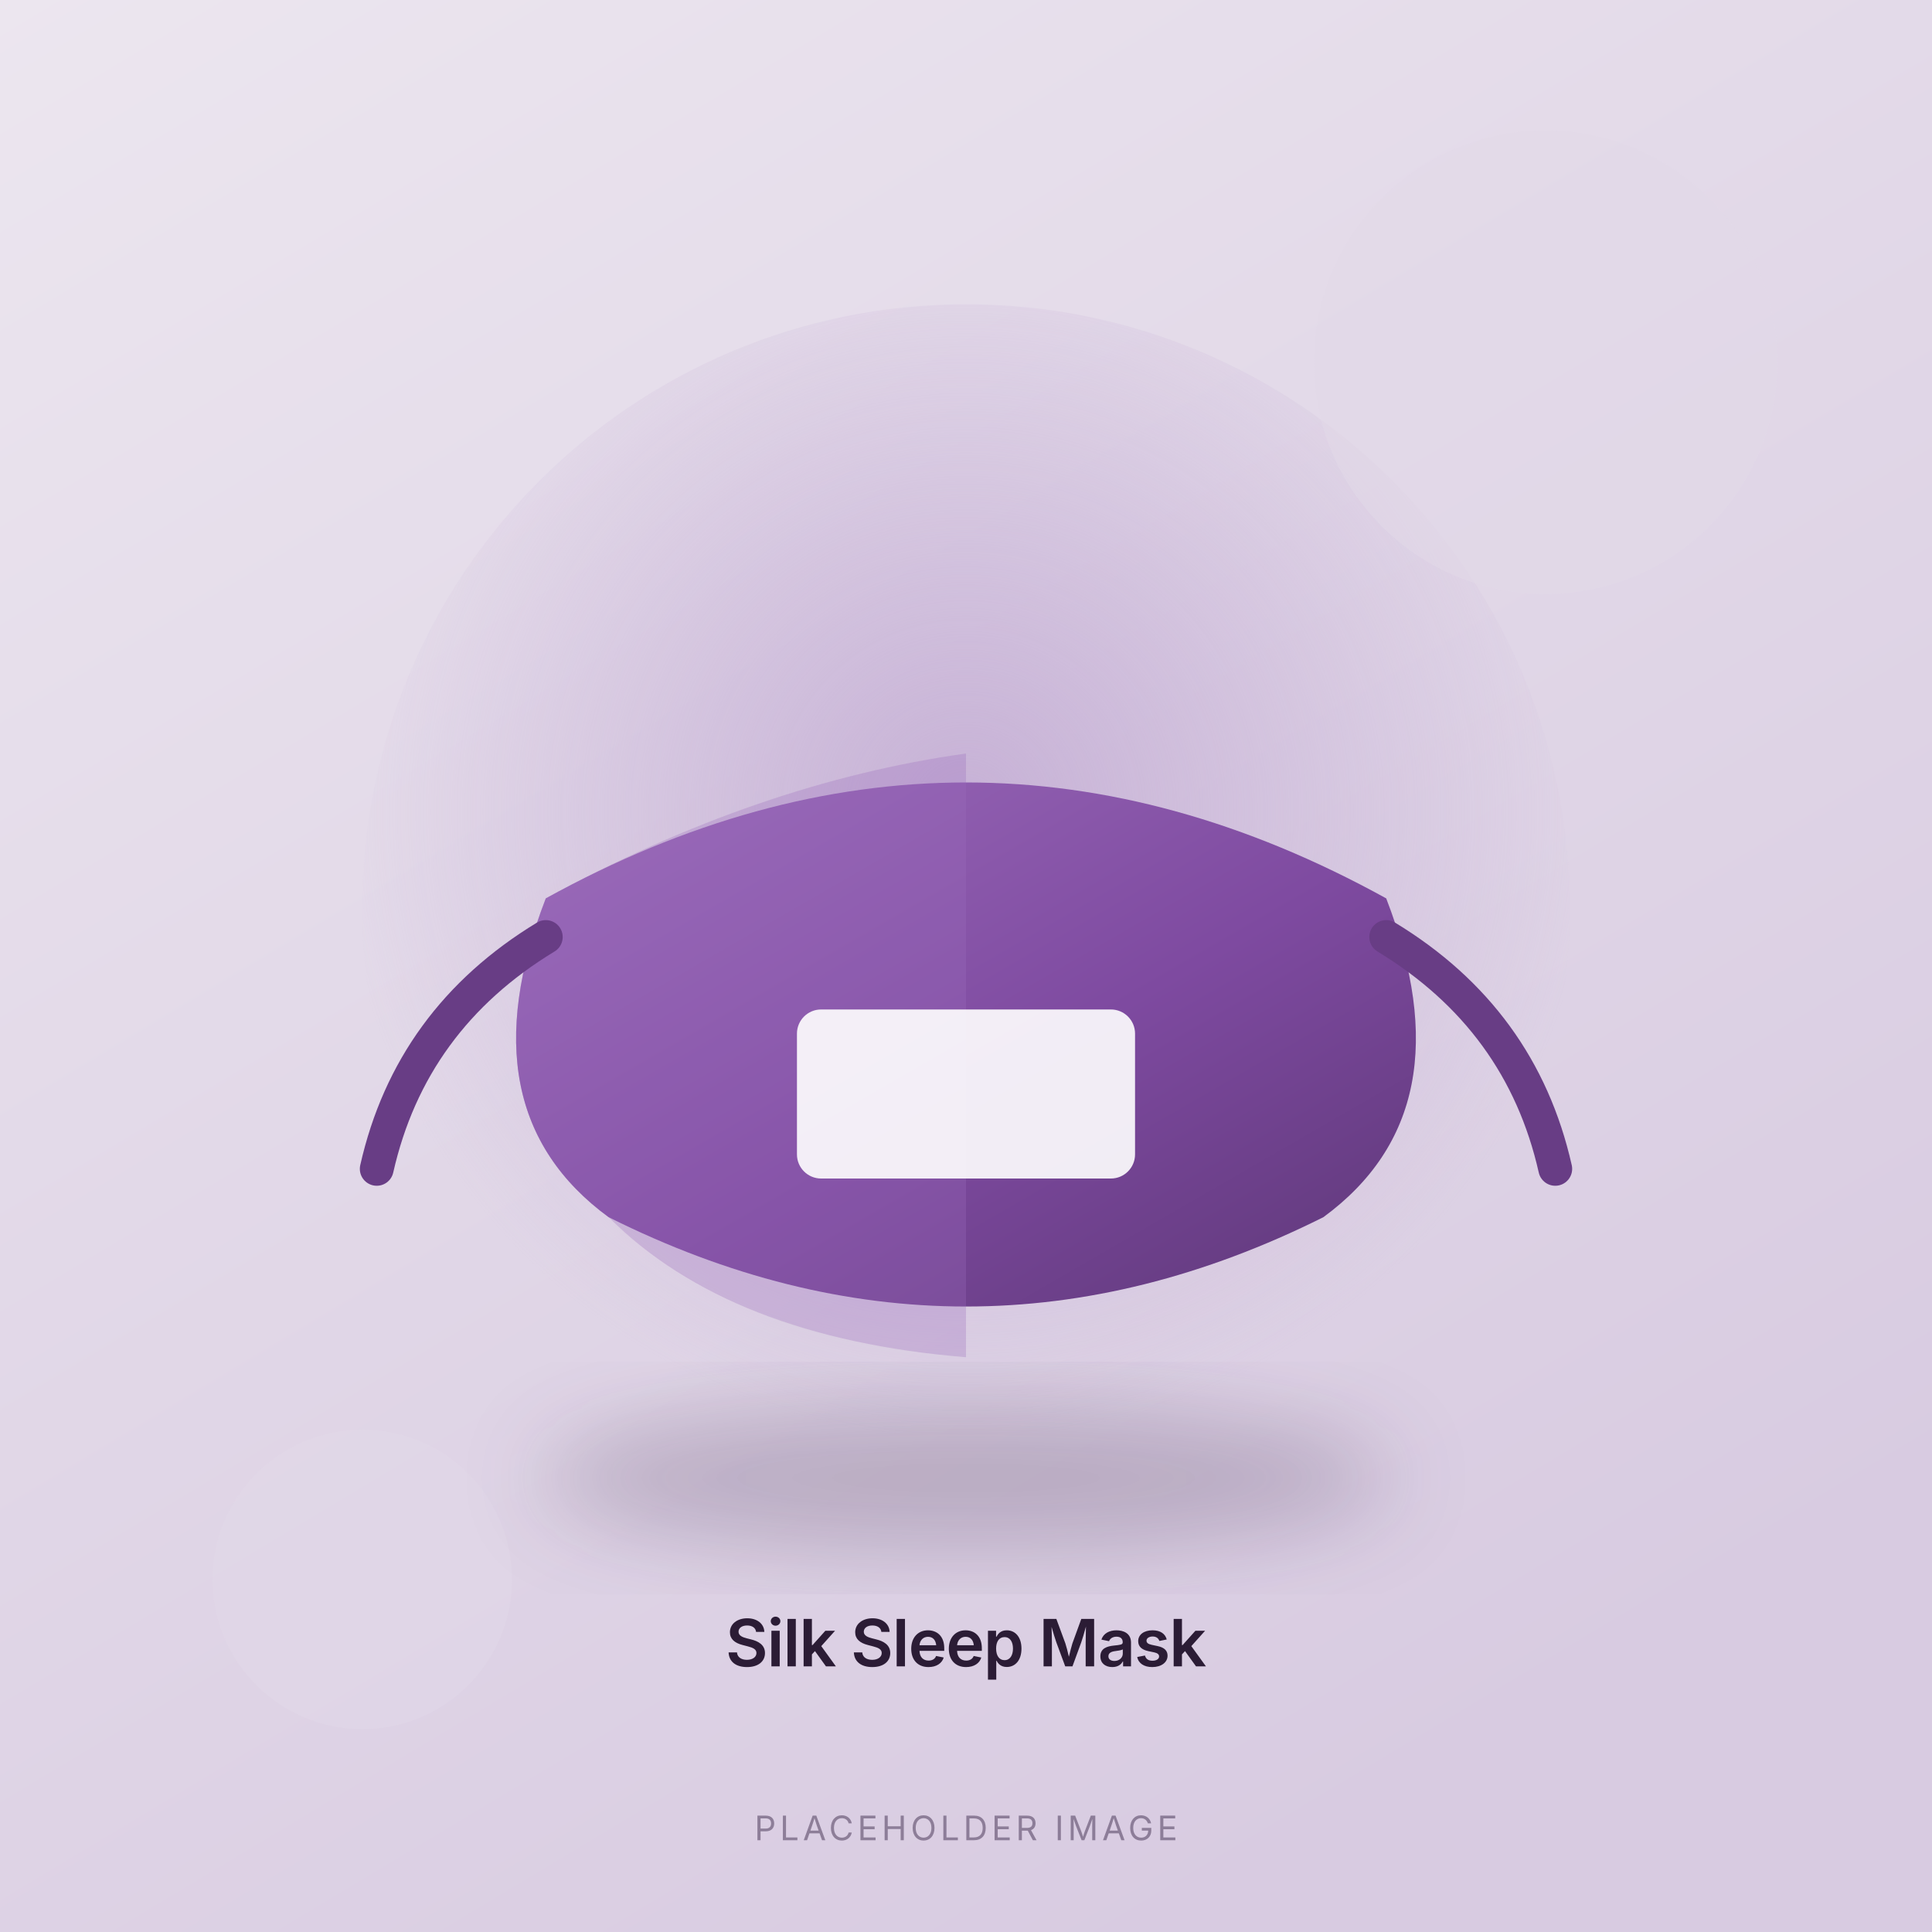
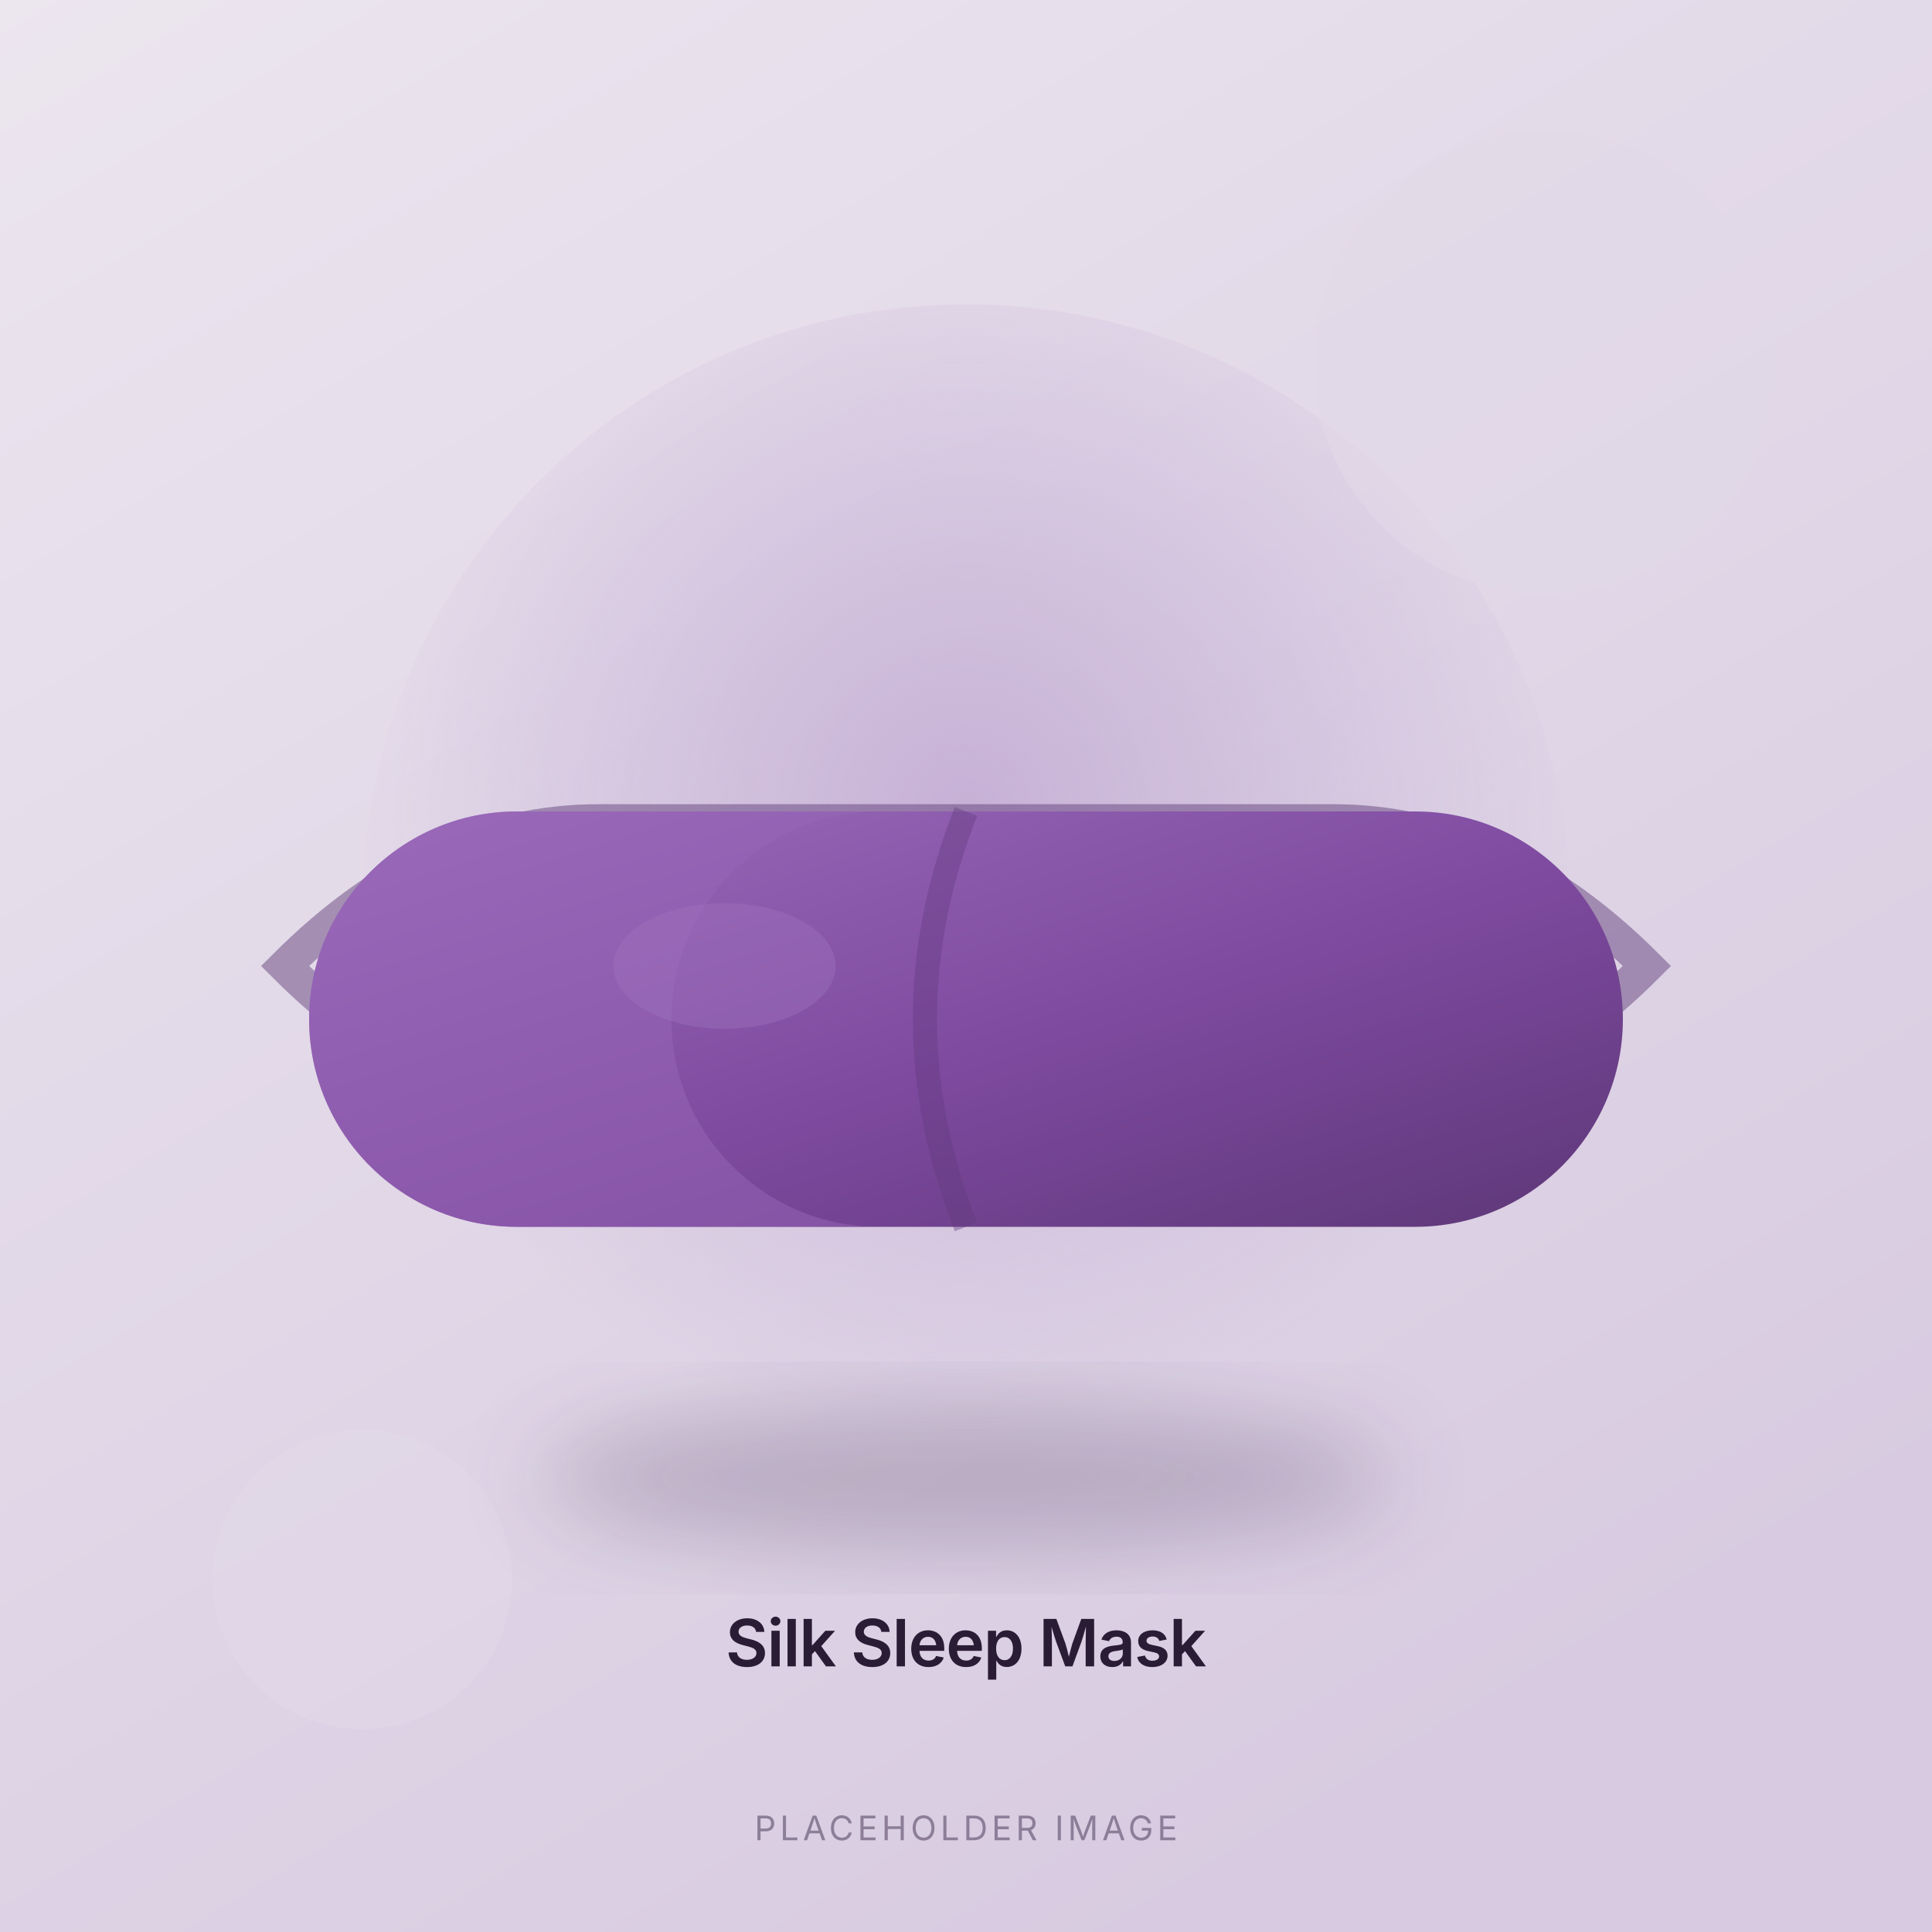
<svg xmlns="http://www.w3.org/2000/svg" viewBox="0 0 800 800" width="800" height="800" role="img" aria-label="Silk Sleep Mask">
  <defs>
    <linearGradient id="bg" x1="0" y1="0" x2="0.6" y2="1">
      <stop offset="0%" stop-color="hsl(275.837 22.752% 92%)" />
      <stop offset="100%" stop-color="hsl(275.837 26.752% 84%)" />
    </linearGradient>
    <linearGradient id="body" x1="0" y1="0" x2="1" y2="1">
      <stop offset="0%" stop-color="hsl(275.837 36.752% 58%)" />
      <stop offset="55%" stop-color="hsl(275.837 36.752% 46%)" />
      <stop offset="100%" stop-color="hsl(275.837 36.752% 34%)" />
    </linearGradient>
    <radialGradient id="halo" cx="50%" cy="42%" r="52%">
      <stop offset="0%" stop-color="hsl(275.837 30.752% 76%)" stop-opacity="0.95" />
      <stop offset="100%" stop-color="hsl(275.837 30.752% 76%)" stop-opacity="0" />
    </radialGradient>
    <filter id="soft" x="-30%" y="-30%" width="160%" height="160%">
      <feGaussianBlur stdDeviation="18" />
    </filter>
  </defs>
  <rect width="800" height="800" fill="url(#bg)" />
  <circle cx="400" cy="376" r="250" fill="url(#halo)" />
  <circle cx="640" cy="150" r="96" fill="hsl(275.837 24.752% 88%)" opacity="0.55" />
  <circle cx="150" cy="654" r="62" fill="hsl(275.837 24.752% 88%)" opacity="0.45" />
  <ellipse cx="400" cy="612" rx="176" ry="30" fill="hsl(275.837 36.752% 20%)" opacity="0.22" filter="url(#soft)" />
-   <path d="M226 372 q174 -96 348 0 q34 88 -26 132 q-148 74 -296 0 q-60 -44 -26 -132 z" fill="url(#body)" />
-   <path d="M226 372 q88 -48 174 -60 v250 q-98 -8 -148 -58 q-60 -44 -26 -132 z" fill="hsl(275.837 36.752% 58%)" opacity="0.3" />
-   <path d="M226 388 q-56 34 -70 96" stroke="hsl(275.837 36.752% 38%)" stroke-width="14" fill="none" stroke-linecap="round" />
-   <path d="M574 388 q56 34 70 96" stroke="hsl(275.837 36.752% 38%)" stroke-width="14" fill="none" stroke-linecap="round" />
-   <rect x="330" y="418" width="140" height="70" rx="10" fill="#fff" opacity="0.9" />
+   <path d="M118 400 q60 -60 130 -60 q80 0 152 0 q72 0 152 0 q70 0 130 60 q-60 60 -130 60 q-80 0 -152 0 q-72 0 -152 0 q-70 0 -130 -60 z" fill="none" stroke="hsl(275.837 36.752% 32%)" stroke-width="14" opacity="0.45" />
+   <path d="M214 336 h372 a86 86 0 0 1 0 172 h-372 a86 86 0 0 1 0 -172 z" fill="url(#body)" />
+   <path d="M214 336 h150 a86 86 0 0 0 0 172 h-150 a86 86 0 0 1 0 -172 z" fill="hsl(275.837 36.752% 56%)" opacity="0.5" />
+   <path d="M400 336 q-34 86 0 172" stroke="hsl(275.837 36.752% 36%)" stroke-width="10" fill="none" opacity="0.4" />
+   <ellipse cx="300" cy="400" rx="46" ry="26" fill="hsl(275.837 36.752% 60%)" opacity="0.4" />
  <text x="400" y="690" text-anchor="middle" font-family="system-ui, -apple-system, 'Segoe UI', sans-serif" font-size="27" font-weight="600" letter-spacing="-0.4" fill="hsl(275.837 30.752% 16%)">Silk Sleep Mask</text>
  <text x="400" y="762" text-anchor="middle" font-family="system-ui, -apple-system, 'Segoe UI', sans-serif" font-size="14" letter-spacing="1.6" fill="hsl(275.837 26.752% 24%)" opacity="0.5">PLACEHOLDER IMAGE</text>
</svg>
